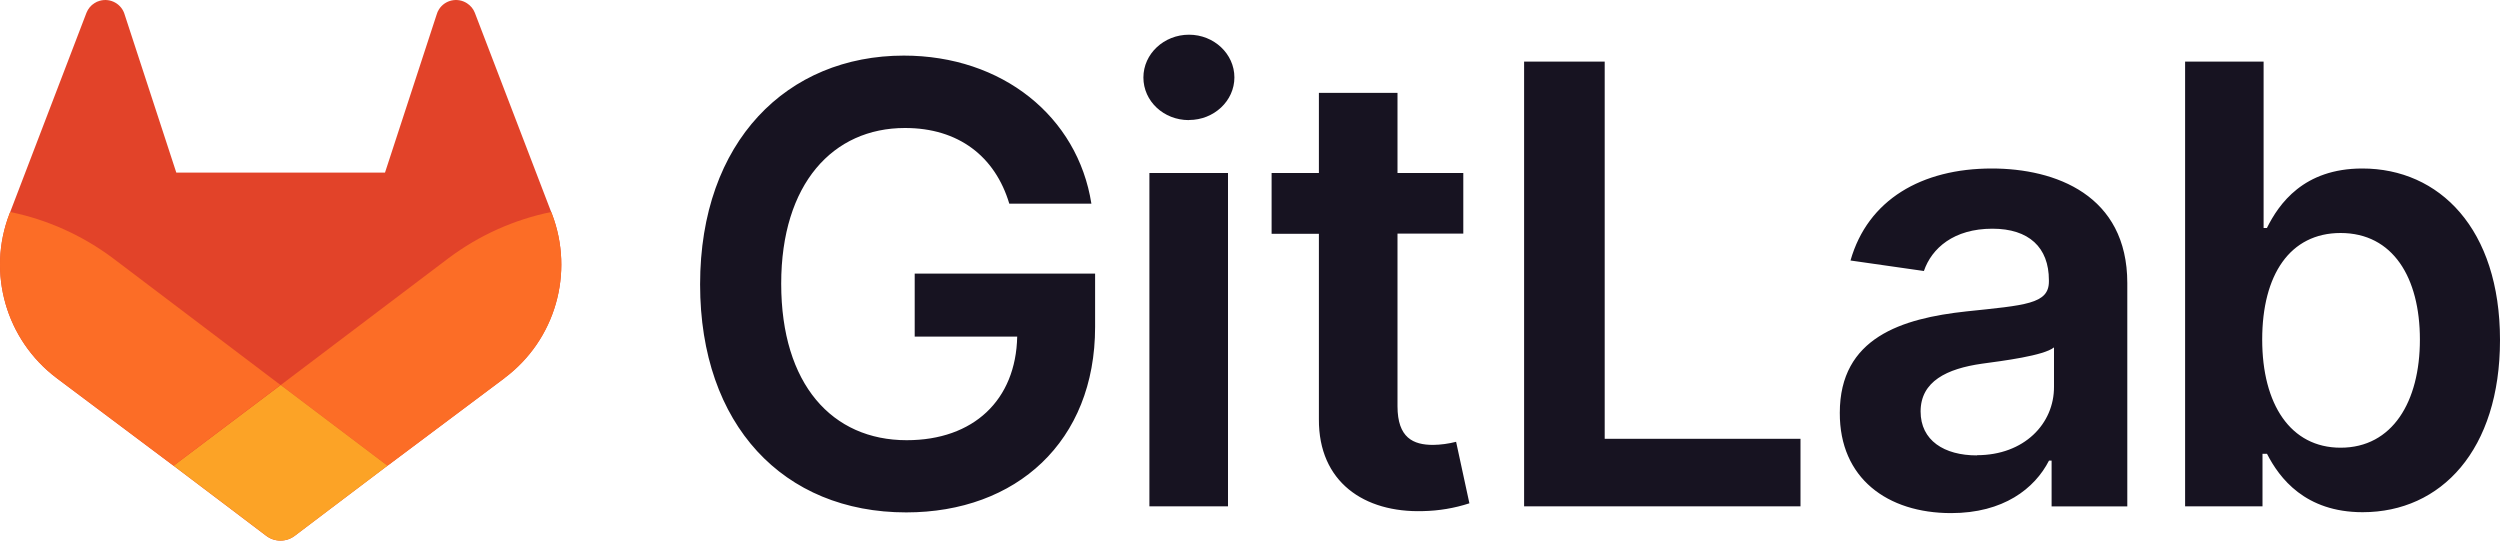
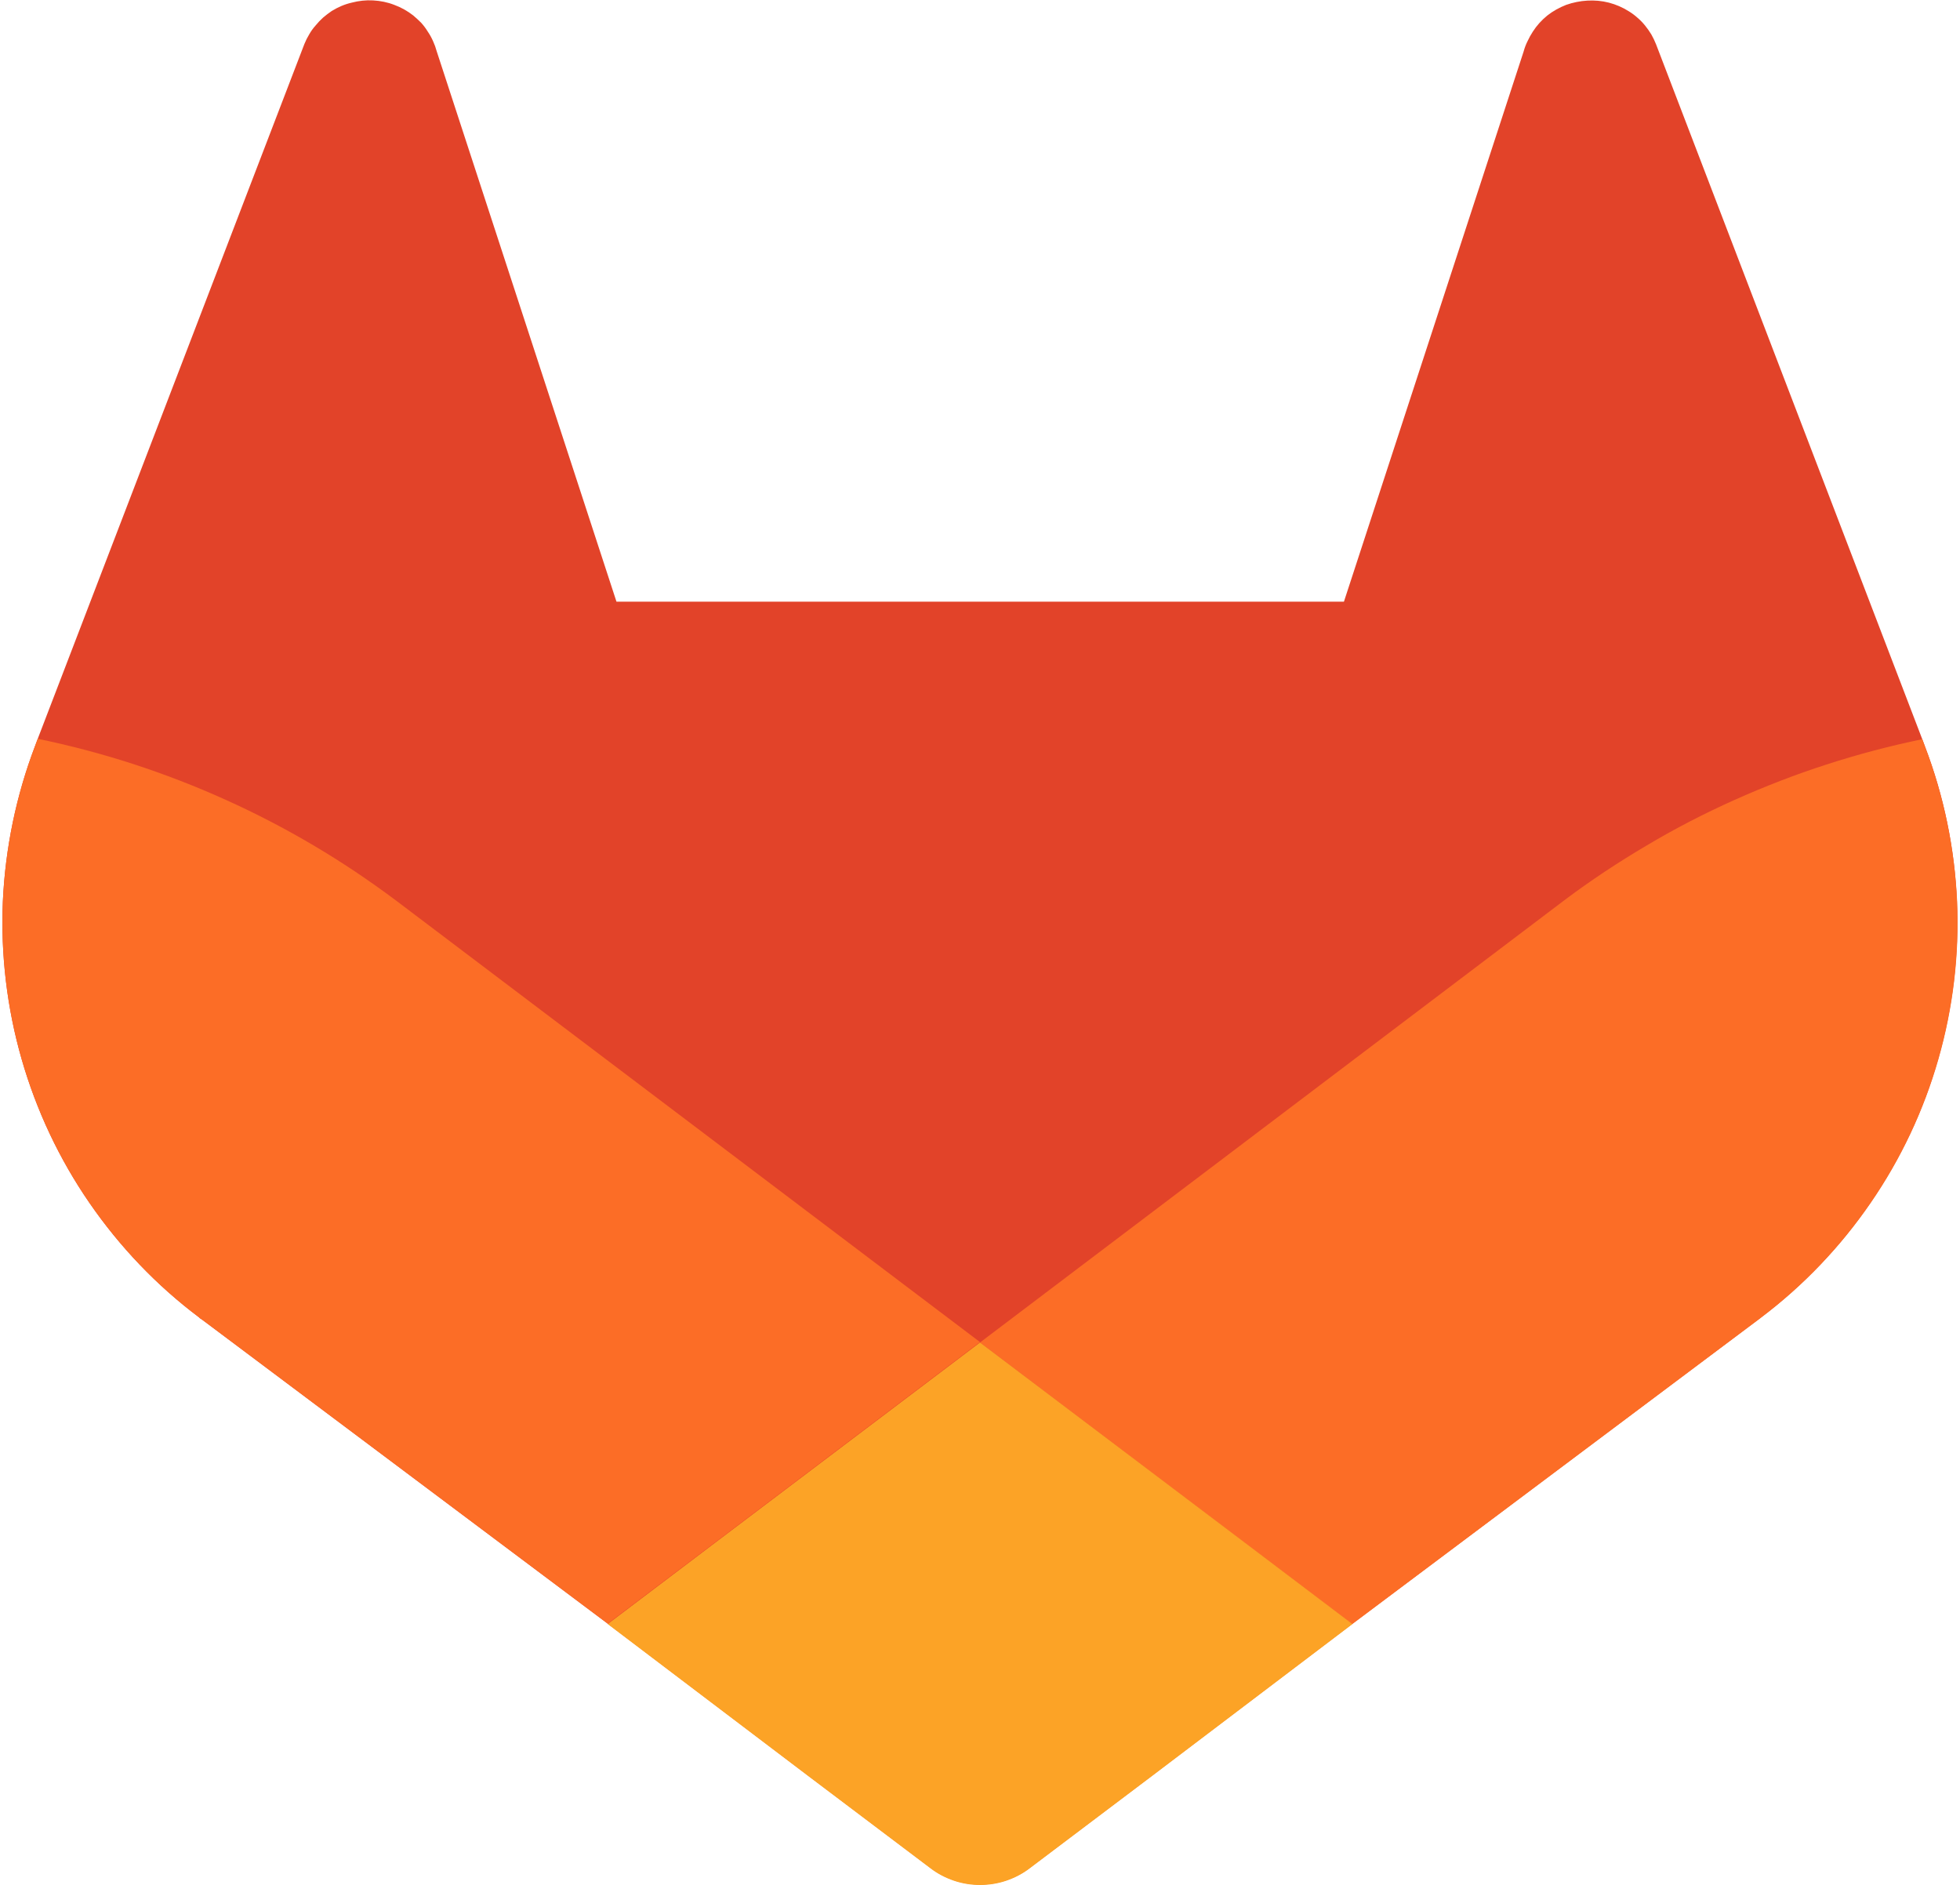
- <svg xmlns="http://www.w3.org/2000/svg" version="1.1" id="Camada_1" x="0" y="0" viewBox="0 0 2500 540.5" style="enable-background:new 0 0 2500 540.5" xml:space="preserve">
-   <style>.st0{fill:#171321}.st2{fill:#fc6d26}</style>
-   <g id="LOGO">
-     <path class="st0" d="M1009.3 203.7h82.1c-13.7-87.3-89.3-148.1-187.6-148.1-116.4 0-203.7 85.5-203.7 228.8 0 140.7 83.4 228 206.1 228 110.1 0 188.9-70.8 188.9-185.4v-53.4H914.7v63h102.5c-1.3 63.4-43.6 103.6-110.5 103.6-74.5 0-125.5-55.8-125.5-156.5 0-100.1 51.9-155.7 123.7-155.7 53.6-.1 90.3 28.5 104.4 75.7zM1149.4 506.3h78.6V173h-78.6v333.3zM1189 120c25 0 45.4-19.1 45.4-42.6S1214 34.7 1189 34.7s-45.6 19.1-45.6 42.8 20.3 42.6 45.4 42.6h.2zM1463.3 173h-65.8V92.9h-78.6V173h-47.3v60.8h47.3v185.4c-.4 62.7 45.2 93.7 104.2 91.9 15.7-.3 31.3-2.9 46.3-7.8l-13.3-61.5c-7.5 1.9-15.2 3-23 3.1-19.8 0-35.6-7-35.6-38.7V233.6h65.8V173zM1524.1 506.3h276.4v-67.5h-195.8V61.6h-80.6v444.7zM1951.1 513.1c52.3 0 83.6-24.5 97.9-52.5h2.6v45.8h75.7V283.1c0-88.1-71.9-114.6-135.5-114.6-70.1 0-124 31.2-141.3 92l73.4 10.5c7.8-22.8 29.9-42.3 68.5-42.3 36.5 0 56.5 18.7 56.5 51.5v1.3c0 22.6-23.7 23.7-82.5 29.9-64.7 7-126.6 26.3-126.6 101.4-.3 65.5 47.7 100.3 111.3 100.3zm25.8-57.7c-32.8 0-56.3-15-56.3-43.9 0-30.2 26.3-42.8 61.3-47.8 20.6-2.8 61.9-8 72.1-16.3v39.3c.2 37-29.8 68.5-77.1 68.5v.2zM2185.2 506.3h77.3v-52.5h4.5c12.4 24.3 38.2 58.4 95.6 58.4 78.6 0 137.4-62.3 137.4-172.2 0-111.2-60.6-171.5-137.7-171.5-58.8 0-83.4 35.4-95.4 59.5h-3.3V61.6h-78.5v444.7zm77-166.7c0-64.9 27.8-106.6 78.4-106.6 52.3 0 79.3 44.5 79.3 106.6s-27.4 108.1-79.3 108.1c-50.1 0-78.4-43.4-78.4-108.1z" />
-     <path d="m552 214-.8-2-76.4-199.3c-1.5-3.9-4.3-7.2-7.9-9.5-9.4-6-21.9-3.3-27.9 6.1-1.1 1.7-1.9 3.5-2.4 5.4L385 172.6H176.3L124.7 14.7c-3-10.7-14.2-17-25-13.9-1.9.5-3.7 1.3-5.3 2.4-3.6 2.2-6.3 5.6-7.9 9.5L10.2 212l-.8 2c-22.6 59-3.4 125.8 47 163.9l.3.2.6.5 116.2 87.1 57.7 43.6 35 26.5c8.4 6.4 20.1 6.4 28.5 0l35-26.5 57.7-43.6 117-87.6.3-.3c50.6-38 69.8-104.8 47.3-163.8z" style="fill:#e24329" />
-     <path class="st2" d="m552 214-.8-2c-37.2 7.6-72.3 23.4-102.7 46.2L280.8 385l106.8 80.7 117-87.6.3-.3c50.5-38 69.6-104.8 47.1-163.8z" />
-     <path d="m173.6 465.7 57.7 43.6 35 26.5c8.4 6.4 20.1 6.4 28.5 0l35-26.5 57.7-43.6L280.7 385l-107.1 80.7z" style="fill:#fca326" />
-     <path class="st2" d="M112.8 258.1C82.4 235.4 47.4 219.6 10.2 212l-.8 2c-22.6 59-3.4 125.8 47 163.9l.3.2.6.5 116.2 87.1 107-80.7-167.7-126.9z" />
-   </g>
+ <svg xmlns="http://www.w3.org/2000/svg" height="2404" viewBox="-.1 .5 960.2 923.9" width="2500">
+   <path d="m958.9 442.4c1.1 26.1-2 52.1-9.2 77.2-7.1 25.1-18.3 48.8-33.1 70.3a240.43 240.43 0 0 1 -53.6 56.2l-.5.4-199.9 149.8-98.3 74.5-59.9 45.2c-3.5 2.7-7.4 4.7-11.5 6.1s-8.5 2.1-12.9 2.1c-4.3 0-8.7-.7-12.8-2.1s-8-3.4-11.5-6.1l-59.9-45.2-98.3-74.5-198.7-148.9-1.2-.8-.4-.4c-20.9-15.7-39-34.7-53.8-56.2s-26-45.3-33.2-70.4c-7.2-25.1-10.3-51.2-9.2-77.3 1.2-26.1 6.5-51.8 15.8-76.2l1.3-3.5 130.7-340.5q1-2.5 2.4-4.8 1.3-2.3 3.1-4.3 1.7-2.1 3.7-3.9 2-1.7 4.2-3.2c3.1-1.9 6.3-3.3 9.8-4.1 3.4-.9 7-1.3 10.5-1.1 3.6.2 7.1.9 10.4 2.2 3.3 1.2 6.5 3 9.3 5.2q2 1.7 3.9 3.6 1.8 2 3.2 4.3 1.5 2.2 2.6 4.7 1.1 2.4 1.8 5l88.1 269.7h356.6l88.1-269.7q.7-2.6 1.9-5 1.1-2.4 2.6-4.7 1.4-2.2 3.2-4.2 1.8-2 3.9-3.7c2.8-2.2 5.9-3.9 9.2-5.2 3.4-1.2 6.9-1.9 10.4-2.1 3.6-.2 7.1.1 10.6 1 3.4.9 6.7 2.3 9.7 4.2q2.3 1.4 4.3 3.2 2 1.7 3.7 3.8 1.7 2.1 3.1 4.4 1.3 2.3 2.3 4.8l130.5 340.6 1.3 3.5c9.3 24.3 14.6 50 15.7 76.1z" fill="#e24329" />
+   <path d="m959 442.5c1.1 26-2 52.1-9.2 77.2s-18.4 48.9-33.2 70.4-32.9 40.5-53.7 56.2l-.5.4-199.9 149.8s-84.9-64.1-182.5-138l286.5-216.8c12.9-9.7 26.4-18.6 40.3-26.8 13.9-8.3 28.3-15.7 43-22.3 14.8-6.6 29.9-12.5 45.2-17.4 15.4-5 31-9.1 46.9-12.4l1.3 3.5c9.3 24.4 14.6 50.1 15.8 76.2z" fill="#fc6d26" />
+   <path d="m480 658.5c97.6 73.7 182.6 138 182.6 138l-98.3 74.5-59.9 45.2c-3.5 2.7-7.4 4.7-11.5 6.1s-8.5 2.1-12.9 2.1c-4.3 0-8.7-.7-12.8-2.1s-8-3.4-11.5-6.1l-59.9-45.2-98.3-74.5s84.9-64.3 182.5-138z" fill="#fca326" />
+   <path d="m480 658.3c-97.7 73.9-182.5 138-182.5 138l-198.7-148.9-1.2-.8-.4-.4c-20.9-15.7-39-34.7-53.8-56.2s-26-45.3-33.2-70.4c-7.2-25.1-10.3-51.2-9.2-77.3 1.2-26.1 6.5-51.8 15.8-76.2l1.3-3.5c15.9 3.3 31.5 7.4 46.9 12.4 15.3 5 30.4 10.8 45.2 17.5 14.7 6.6 29.1 14.1 43 22.3s27.3 17.2 40.3 26.9z" fill="#fc6d26" />
</svg>
